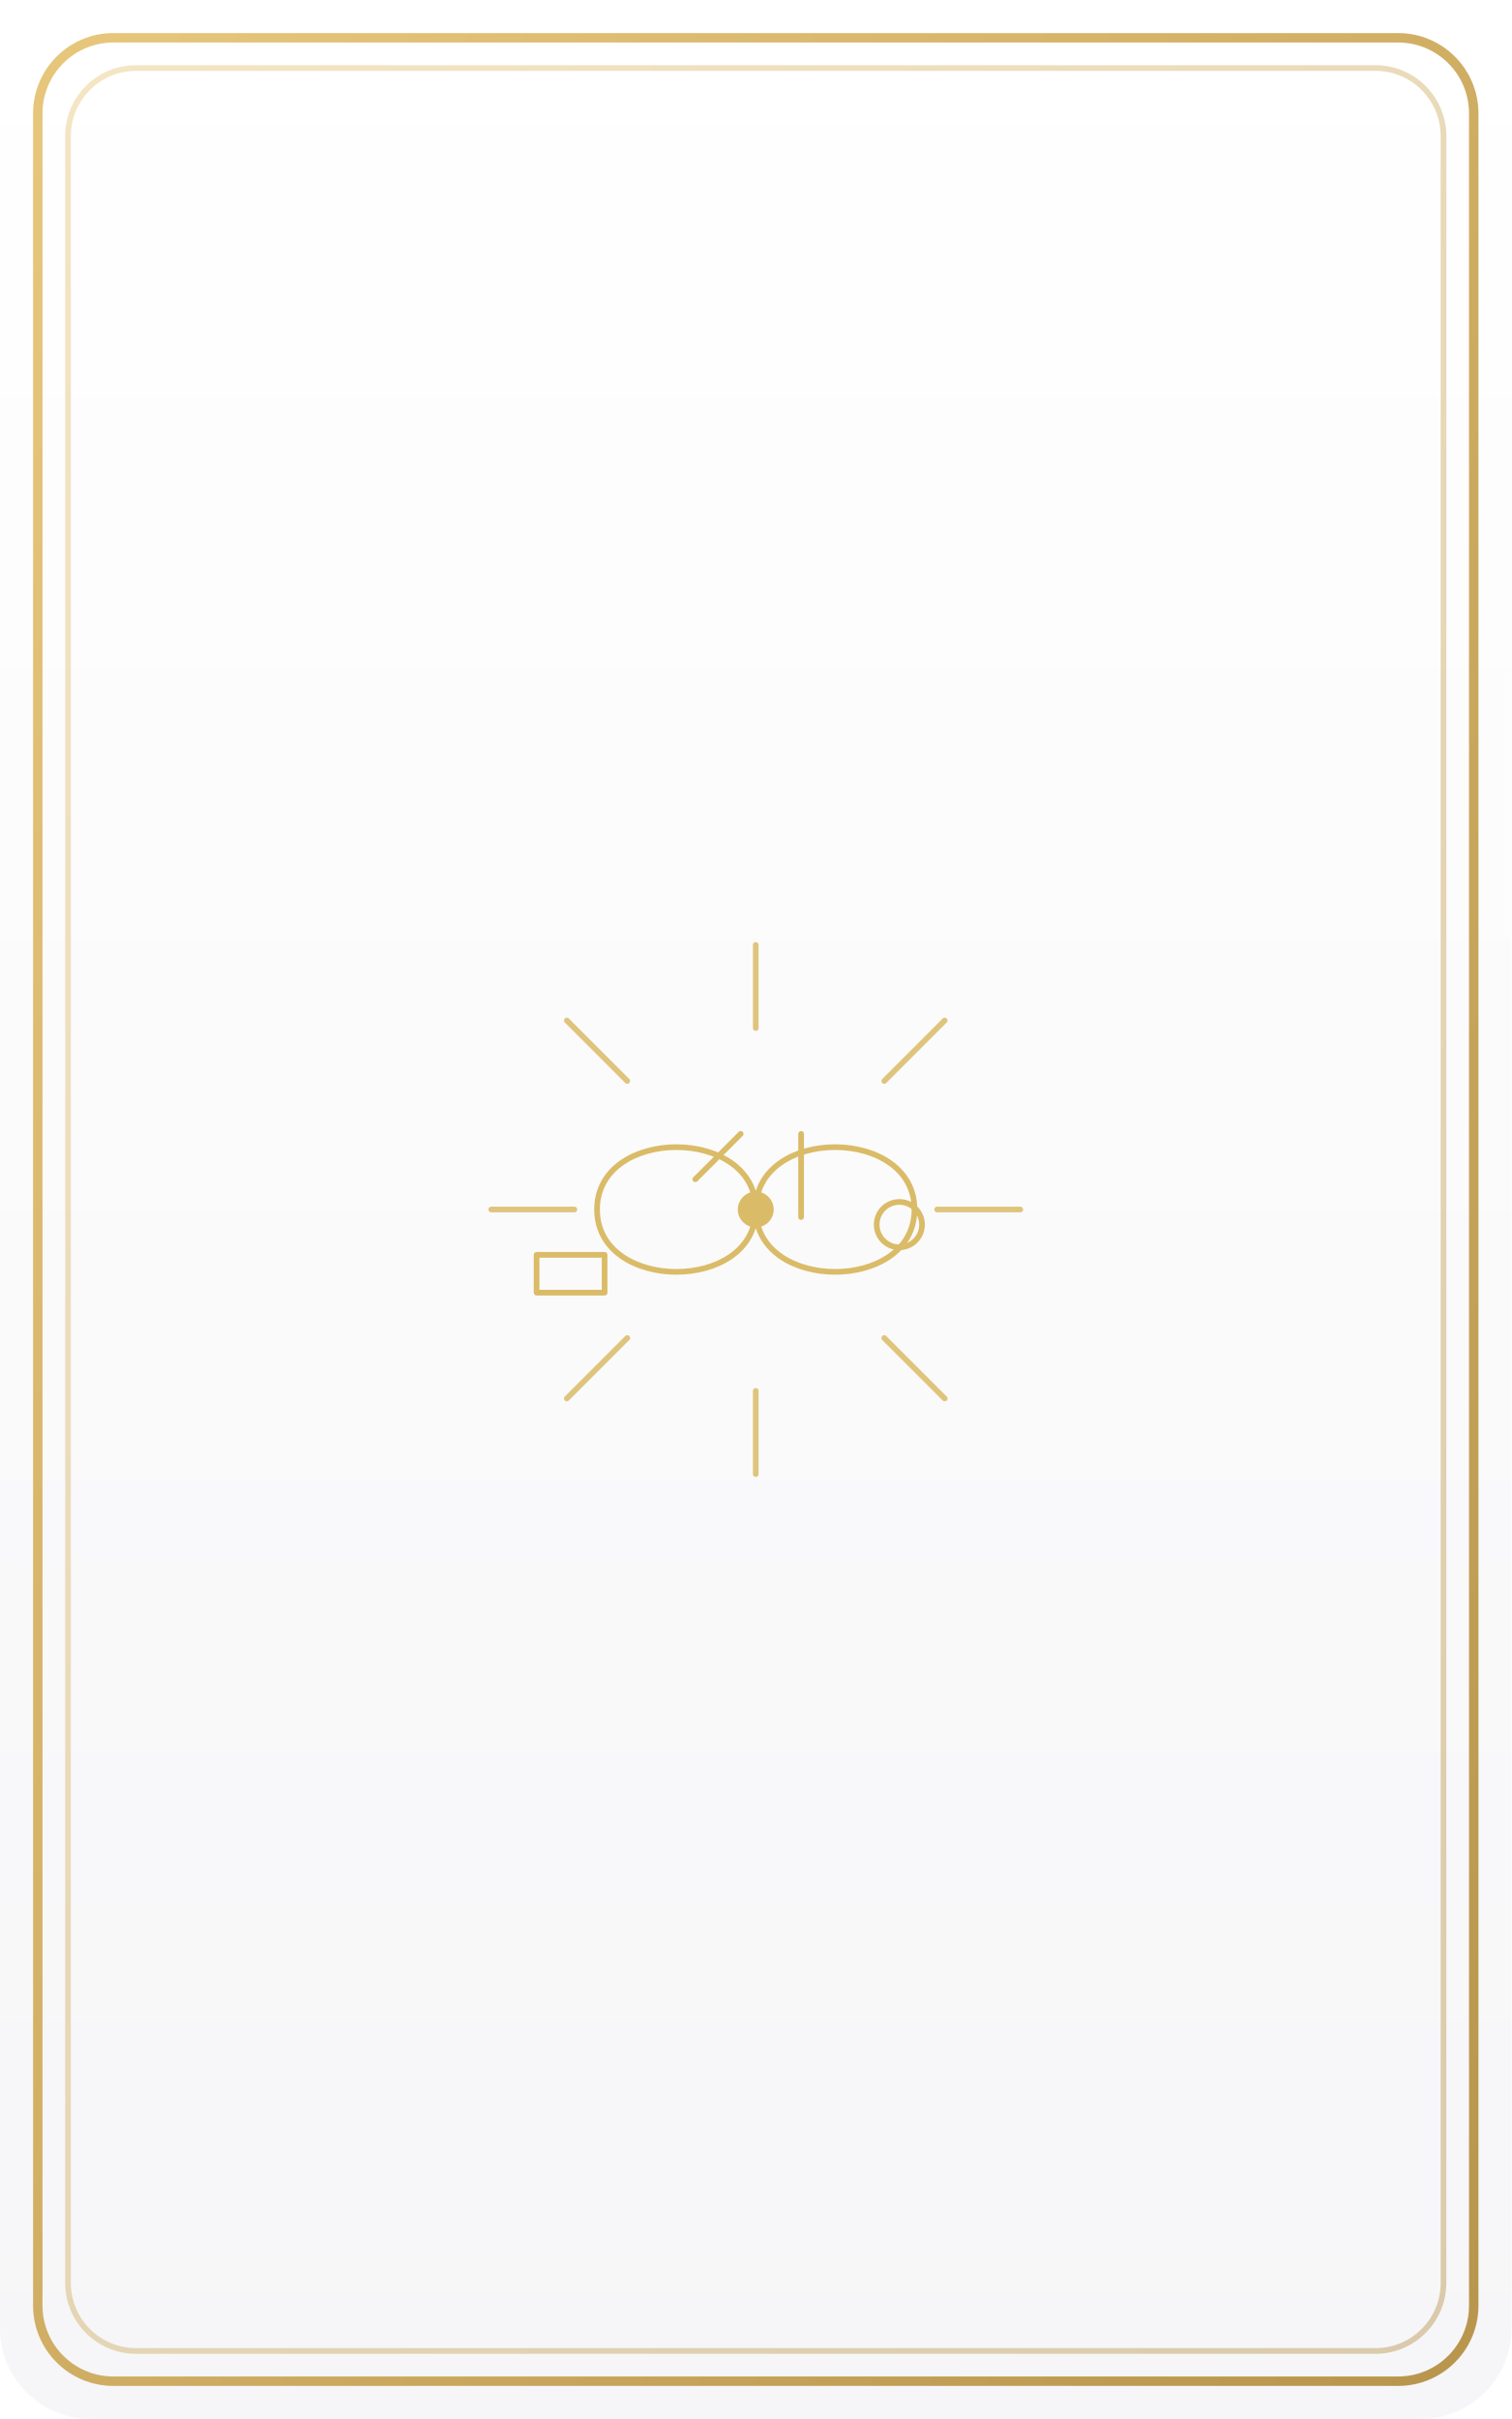
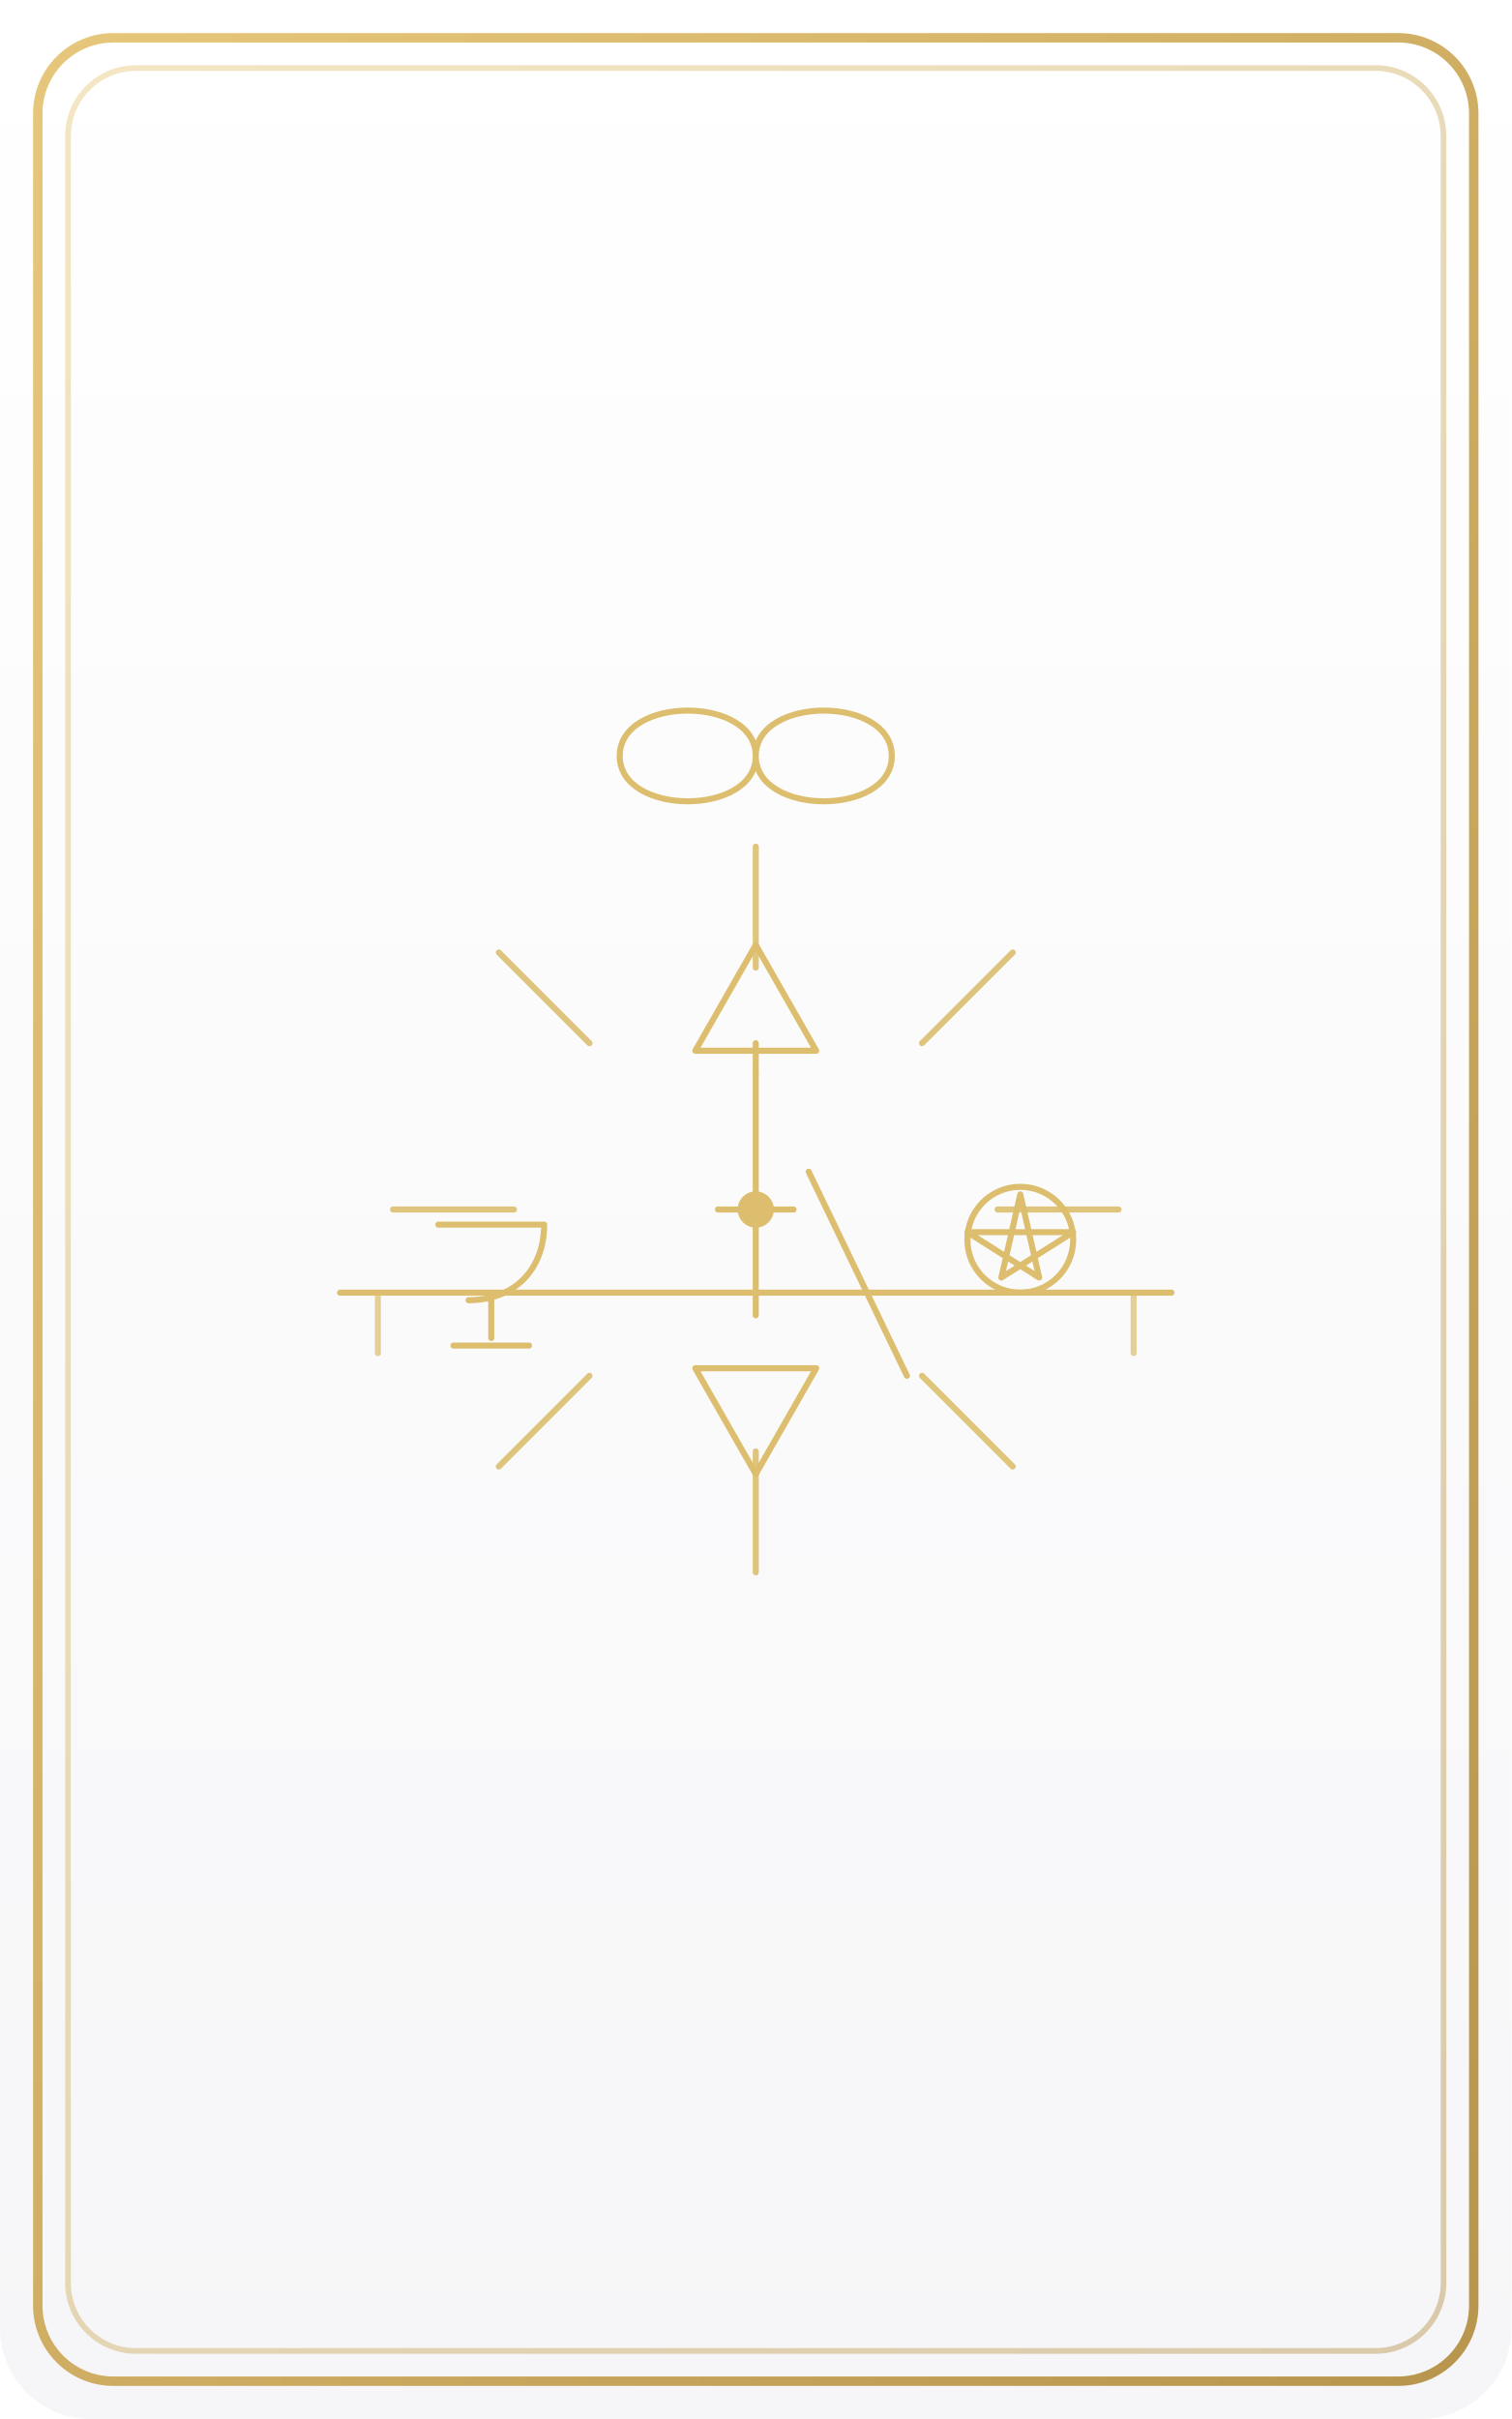
<svg xmlns="http://www.w3.org/2000/svg" viewBox="0 0 400 640">
  <defs>
    <linearGradient id="paper" x1="0" y1="0" x2="0" y2="1">
      <stop offset="0%" stop-color="#ffffff" />
      <stop offset="100%" stop-color="#f6f6f8" />
    </linearGradient>
    <linearGradient id="border" x1="0" y1="0" x2="1" y2="1">
      <stop offset="0%" stop-color="#e7c77b" />
      <stop offset="100%" stop-color="#b8954d" />
    </linearGradient>
  </defs>
  <rect width="100%" height="100%" rx="24" ry="24" fill="url(#paper)" />
  <rect x="10" y="10" width="380" height="620" rx="20" ry="20" fill="none" stroke="url(#border)" stroke-width="2.5" />
  <rect x="18" y="18" width="364" height="604" rx="18" ry="18" fill="none" stroke="url(#border)" stroke-opacity="0.45" stroke-width="1.5" />
-   <g transform="translate(200,320)" stroke="#dabb67" stroke-width="1.5" fill="none" stroke-linecap="round" stroke-linejoin="round">
-     <path d="M-42,0 C-42,-22, 0,-22, 0,0 C0,22, 42,22, 42,0 C42,-22, 0,-22, 0,0 C0,22, -42,22, -42,0" />
-     <g opacity="0.85">
-       <line x1="0" y1="-70" x2="0" y2="-48" />
-       <line x1="0" y1="70" x2="0" y2="48" />
-       <line x1="-70" y1="0" x2="-48" y2="0" />
-       <line x1="70" y1="0" x2="48" y2="0" />
-       <line x1="50" y1="-50" x2="34" y2="-34" />
-       <line x1="50" y1="50" x2="34" y2="34" />
-       <line x1="-50" y1="50" x2="-34" y2="34" />
-       <line x1="-50" y1="-50" x2="-34" y2="-34" />
+   <g transform="translate(200,320)" stroke="#dabb67" stroke-width="1.6" fill="none" stroke-linecap="round" stroke-linejoin="round" opacity="0.95">
+     <path d="M-36,-120 C-36,-136 0,-136 0,-120 C0,-104 36,-104 36,-120 C36,-136 0,-136 0,-120 C0,-104 -36,-104 -36,-120" />
+     <g opacity="0.9">
+       <line x1="0" y1="-96" x2="0" y2="-64" />
+       <line x1="0" y1="96" x2="0" y2="64" />
+       <line x1="-96" y1="0" x2="-64" y2="0" />
+       <line x1="96" y1="0" x2="64" y2="0" />
+       <line x1="68" y1="-68" x2="44" y2="-44" />
+       <line x1="68" y1="68" x2="44" y2="44" />
+       <line x1="-68" y1="68" x2="-44" y2="44" />
+       <line x1="-68" y1="-68" x2="-44" y2="-44" />
    </g>
-     <path d="M-58,12 h18 v10 h-18 z" />
-     <path d="M12,-20 v22" />
-     <circle cx="38" cy="4" r="6" />
-     <path d="M-16,-8 l12,-12" />
+     <path d="M0,-70 l16,28 h-32 z" />
+     <path d="M0,70 l-16,-28 h32 z" />
+     <path d="M-110,22 H110" />
+     <path d="M-100,22 v16 M100,22 v16" opacity="0.7" />
+     <path d="M-84,4 h28 c0,12 -8,20 -20,20 c12,0 20,-8 20,-20 h-28 z" />
+     <path d="M-70,24 v10" />
+     <path d="M-80,36 h20" />
+     <path d="M0,-36 v64" />
+     <path d="M-10,0 h20" />
+     <path d="M0,-44 v8" />
+     <path d="M14,-10 l26,54" />
+     <circle cx="70" cy="8" r="14" />
+     <path d="M70,-4 L75,18 L56,6 L84,6 L65,18 Z" />
    <circle cx="0" cy="0" r="4" fill="#dabb67" />
  </g>
</svg>
